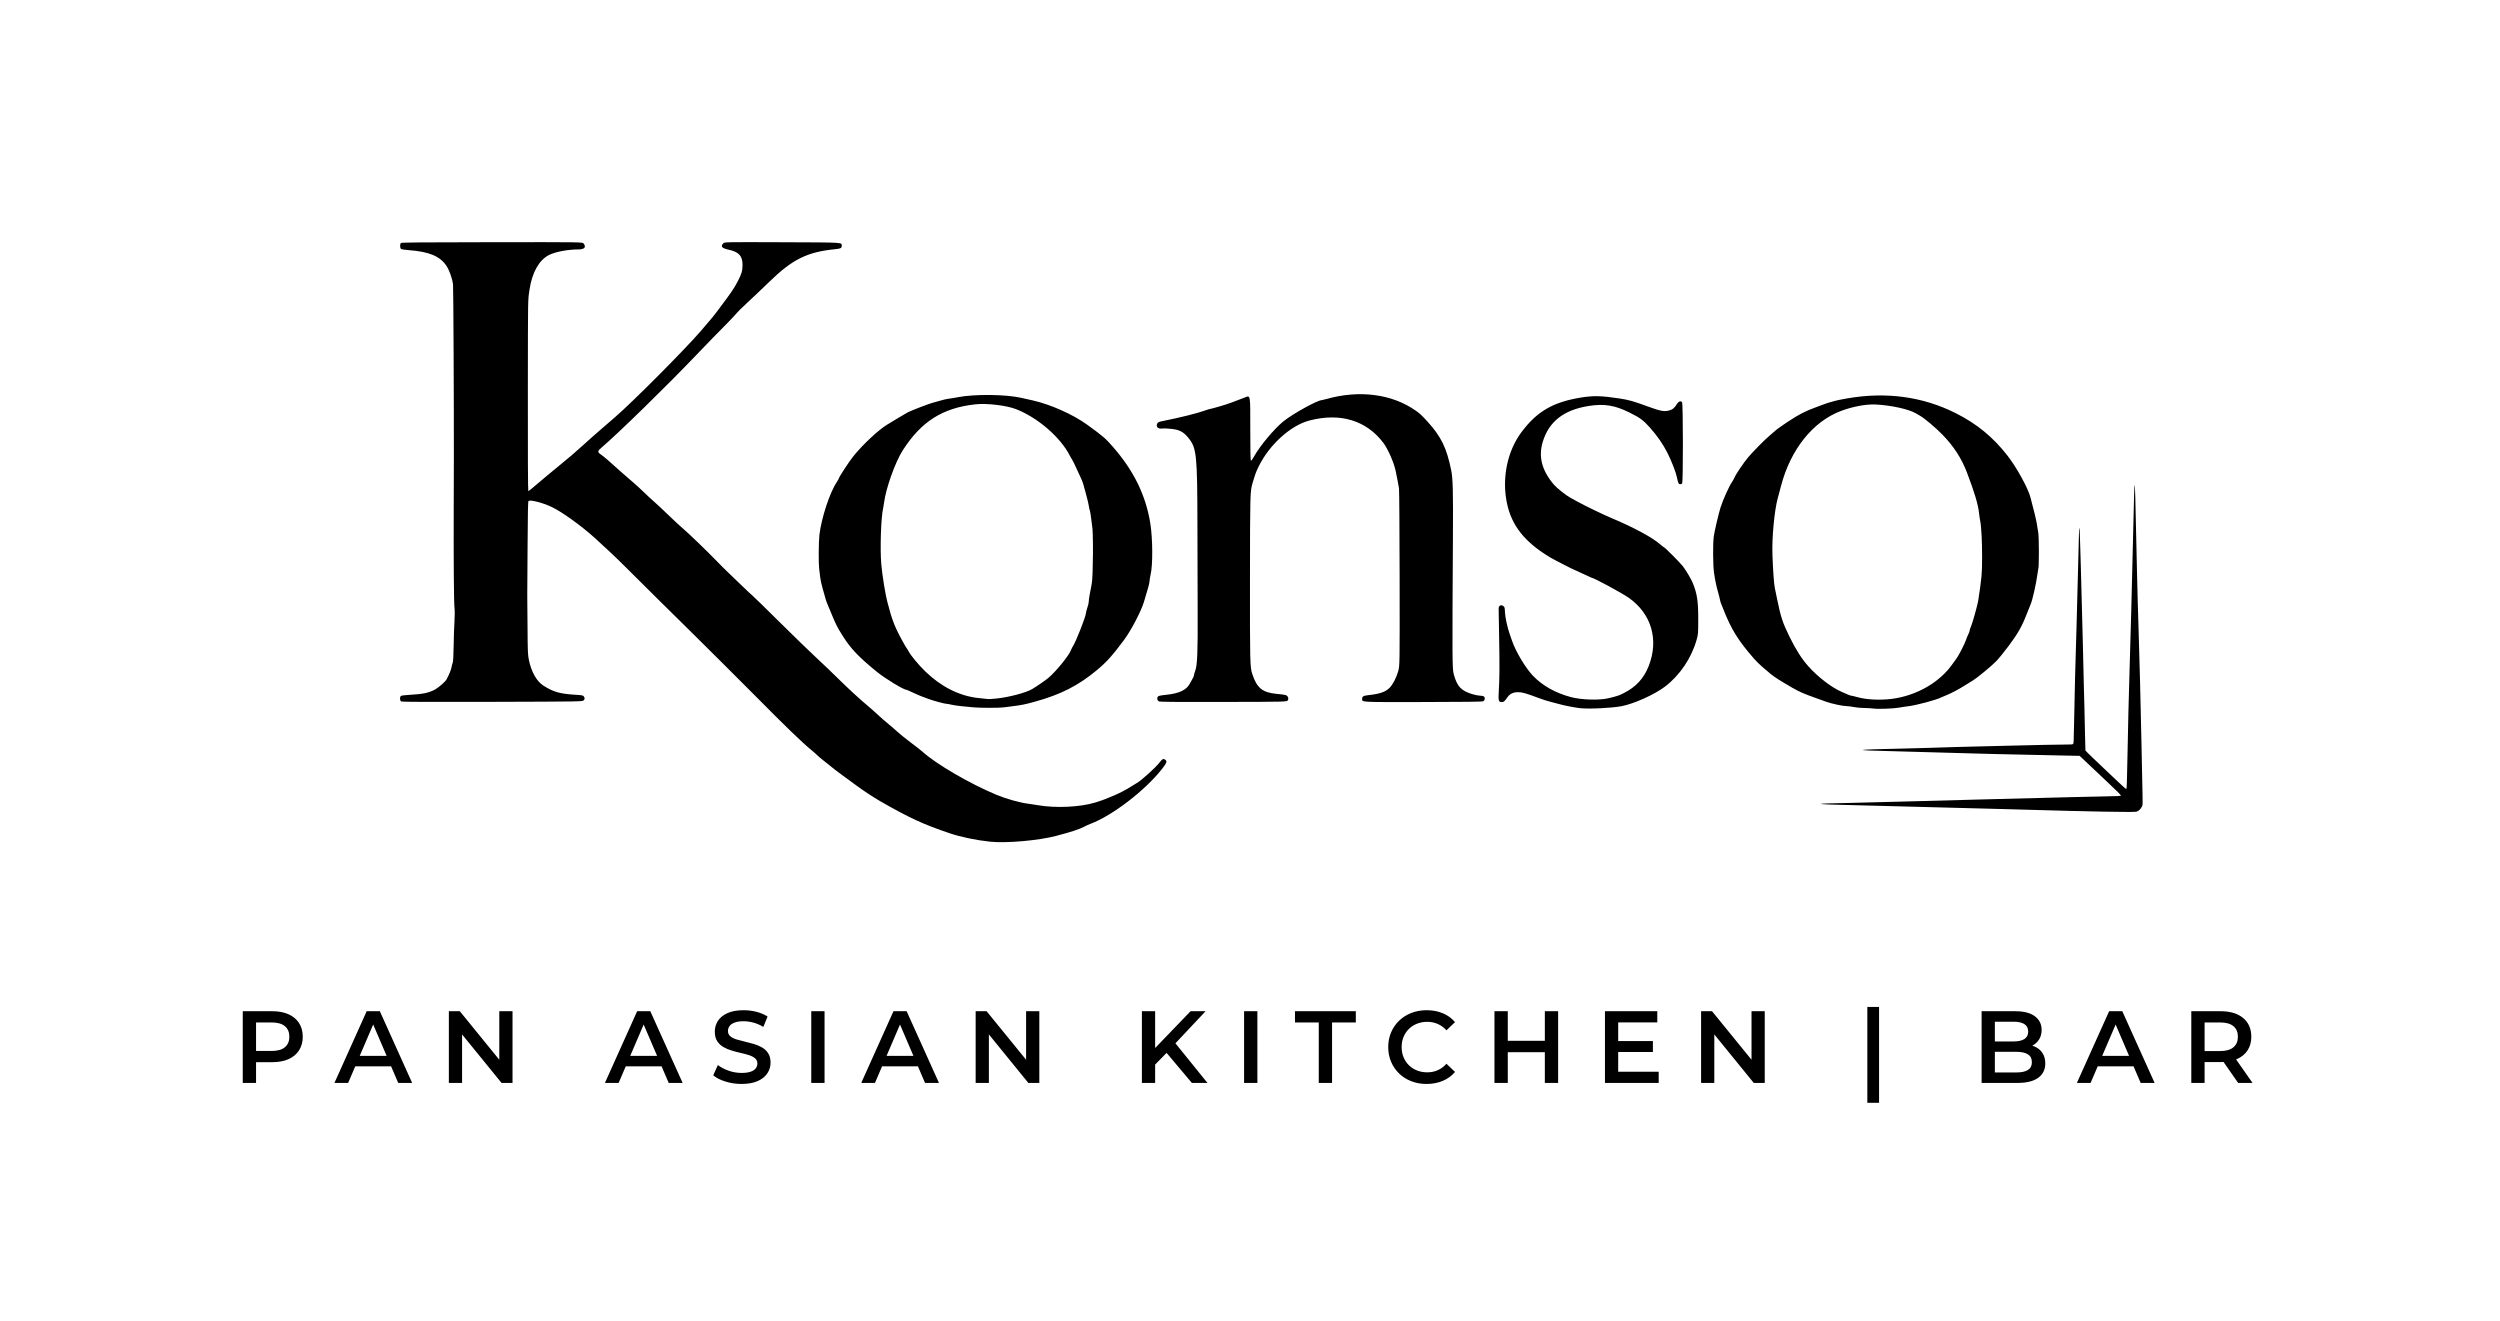
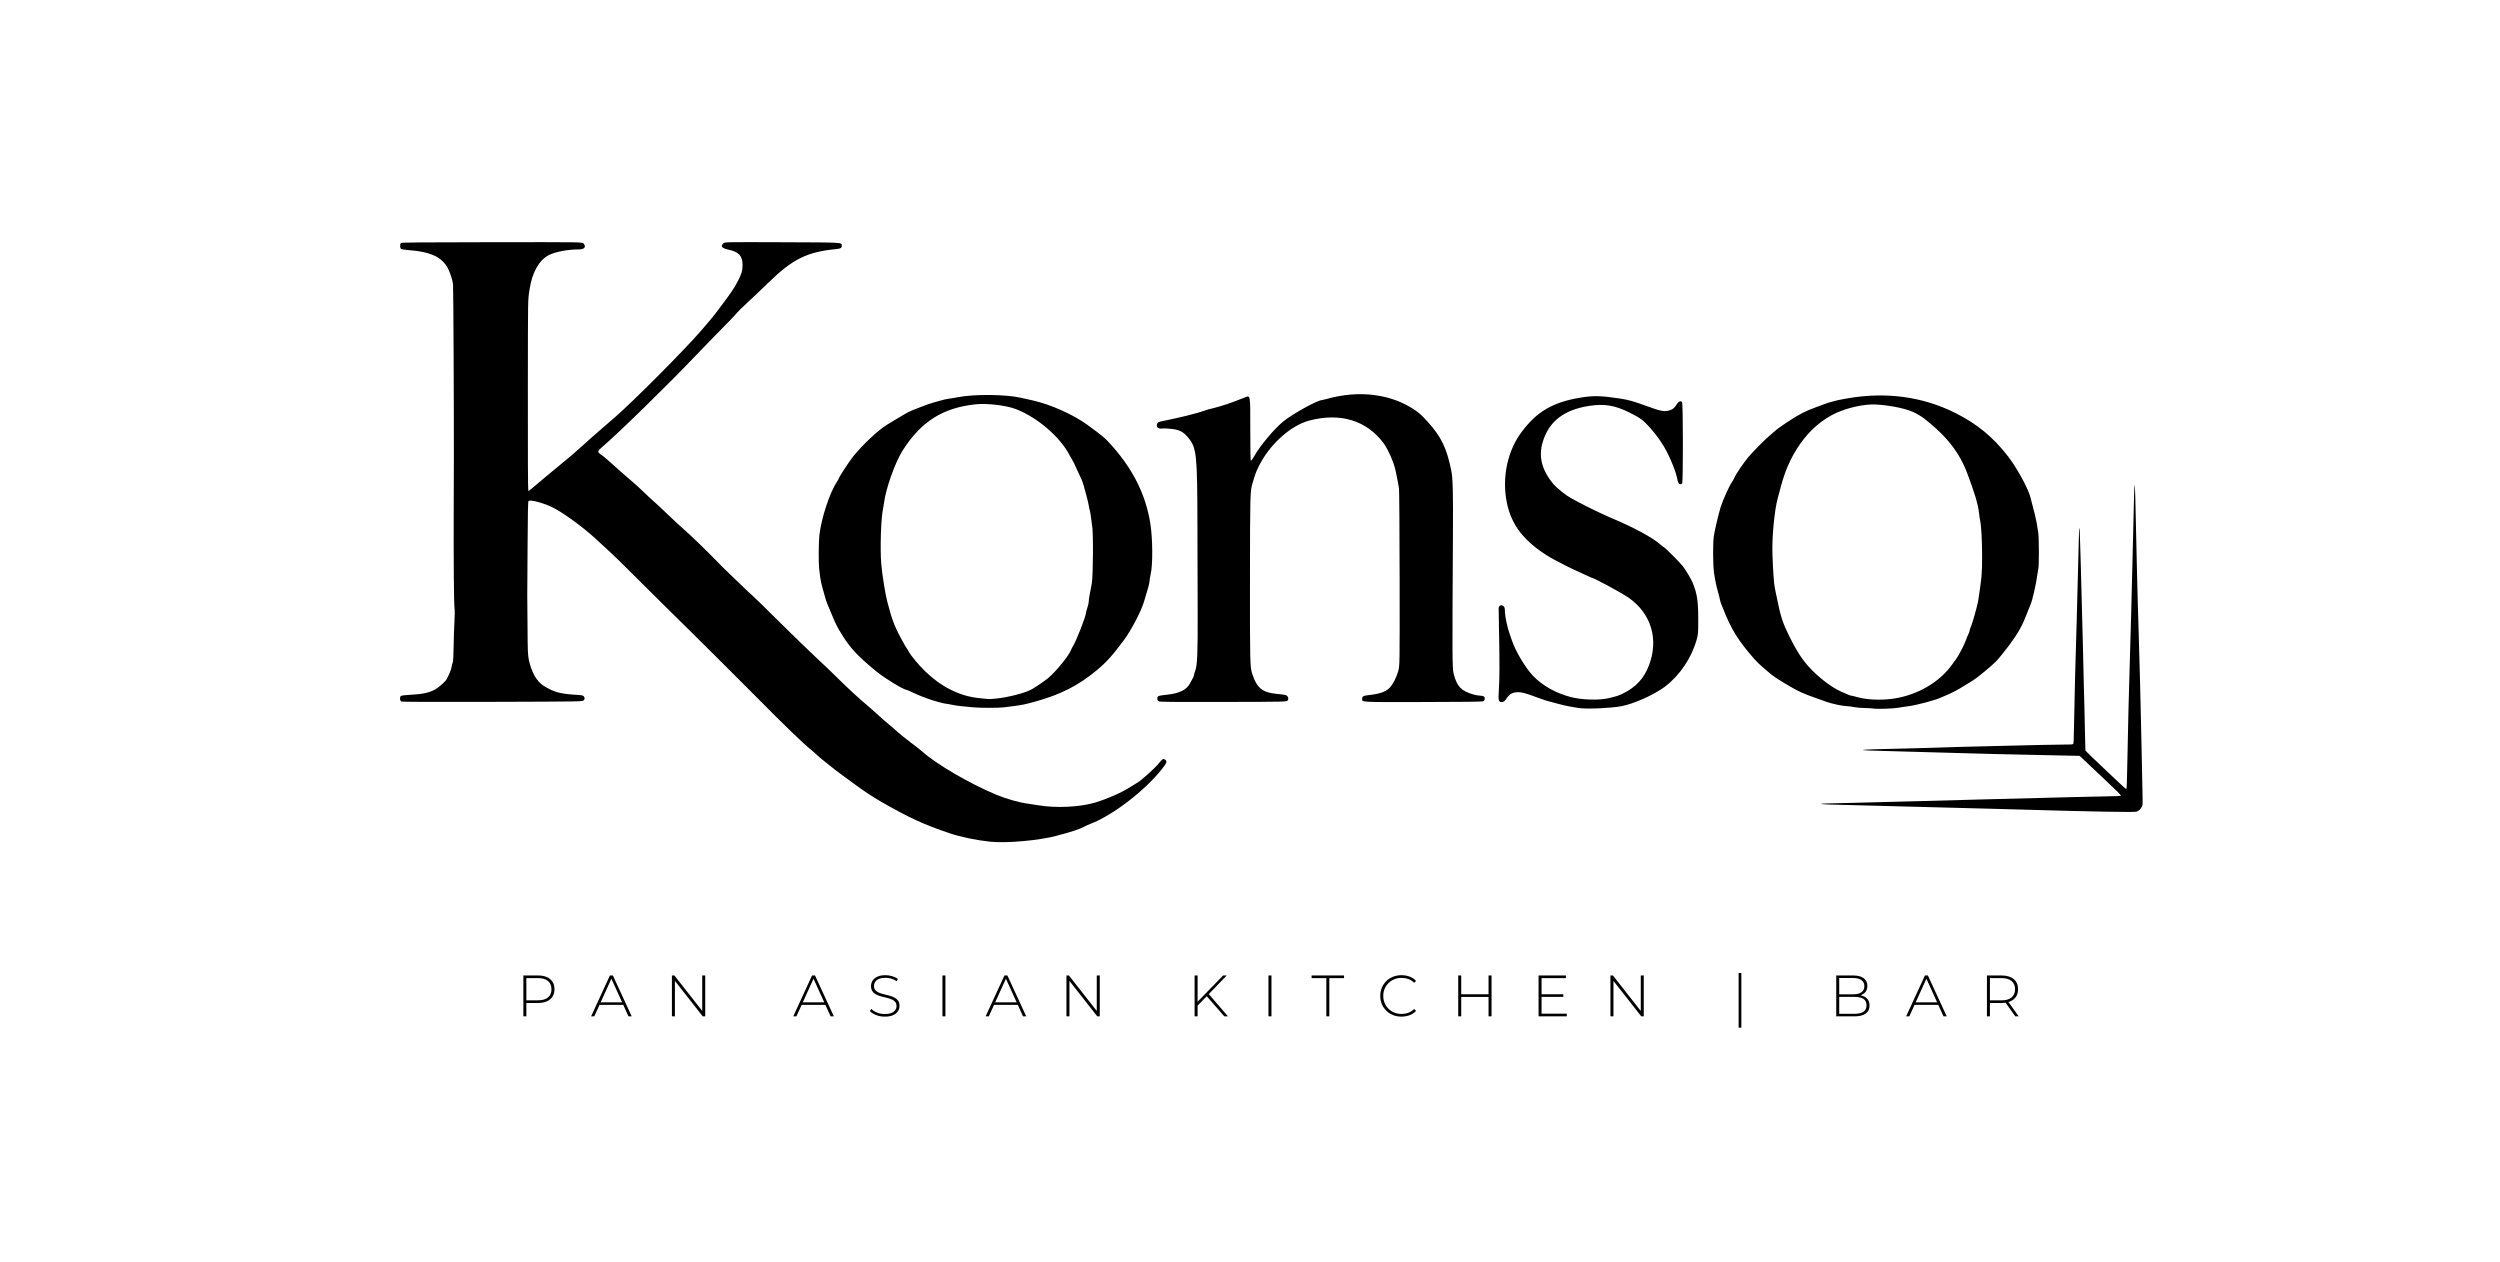
- <svg xmlns="http://www.w3.org/2000/svg" viewBox="105 350 1070 565" width="1070" height="565">
+ <svg xmlns="http://www.w3.org/2000/svg" viewBox="105 350 1070 540" width="1070" height="540">
  <path transform="translate(260 440)" fill="#000000" fill-rule="evenodd" d="M268.75 270.24 C262.92 269.63 256.16 268.23 251.43 266.63 C240.30 262.87 234.21 260.07 222.00 253.07 C218.72 251.19 214.41 248.34 211.02 245.82 C209.59 244.75 207.55 243.26 206.49 242.50 C204.03 240.75 200.64 238.15 199.48 237.12 C198.99 236.69 197.98 235.88 197.23 235.33 C196.49 234.77 195.37 233.83 194.76 233.22 C194.14 232.62 193.01 231.62 192.24 231.00 C188.63 228.09 180.80 220.53 168.58 208.16 C164.50 204.03 143.81 183.41 140.75 180.42 C135.58 175.37 119.15 159.11 113.14 153.10 C108.88 148.83 104.75 144.92 99.62 140.29 C93.80 135.02 85.47 129.03 81.12 126.98 C77.21 125.14 71.88 123.77 71.20 124.45 C70.98 124.67 70.88 129.57 70.80 144.19 C70.75 154.88 70.69 164.07 70.67 164.62 C70.66 165.18 70.67 167.65 70.71 170.12 C70.74 172.60 70.78 176.59 70.79 179.00 C70.84 188.48 70.92 190.38 71.36 192.47 C72.44 197.65 74.72 201.64 77.62 203.48 C81.96 206.22 84.67 206.97 91.69 207.39 C94.17 207.54 94.55 207.62 94.88 208.08 C95.36 208.77 95.35 209.08 94.81 209.73 C94.38 210.27 94.38 210.27 55.80 210.39 C29.46 210.46 17.06 210.42 16.73 210.24 C16.08 209.89 16.05 208.12 16.69 207.79 C16.93 207.67 18.59 207.49 20.38 207.39 C26.01 207.09 28.76 206.50 31.35 205.02 C32.88 204.14 35.59 201.74 36.11 200.80 C37.17 198.87 38.00 196.88 38.22 195.70 C38.35 194.97 38.60 194.04 38.76 193.62 C38.96 193.13 39.10 190.63 39.16 186.38 C39.21 182.80 39.37 178.12 39.51 175.97 C39.65 173.65 39.67 171.36 39.54 170.34 C39.26 168.08 39.12 151.52 39.19 127.25 C39.22 116.46 39.25 107.23 39.25 106.75 C39.30 85.97 39.05 32.92 38.90 31.75 C38.54 29.05 37.31 25.60 36.01 23.69 C33.28 19.63 28.58 17.69 19.96 17.06 C18.22 16.93 16.88 16.71 16.64 16.52 C16.14 16.10 16.12 14.42 16.62 14.00 C16.91 13.77 25.52 13.69 55.64 13.66 C94.29 13.62 94.29 13.62 94.77 14.22 C96.00 15.73 95.16 16.75 92.67 16.75 C88.03 16.76 82.76 17.75 79.98 19.14 C75.75 21.26 72.73 26.60 71.65 33.88 C70.92 38.81 70.97 35.84 70.92 75.75 C70.88 103.76 70.96 120.04 71.12 120.20 C71.17 120.25 72.05 119.58 73.06 118.71 C75.71 116.44 81.45 111.63 83.62 109.88 C88.21 106.16 91.39 103.44 94.75 100.37 C96.74 98.55 100.18 95.49 102.40 93.59 C104.61 91.68 107.25 89.40 108.27 88.52 C115.77 82.04 137.95 59.76 144.78 51.86 C149.53 46.37 150.24 45.51 152.51 42.48 C158.08 35.07 159.03 33.67 160.70 30.51 C162.37 27.33 162.79 25.95 162.81 23.50 C162.84 19.56 161.27 17.81 156.78 16.85 C153.94 16.24 153.29 15.44 154.57 14.16 C155.14 13.59 155.14 13.59 179.75 13.68 C206.85 13.78 205.25 13.68 205.25 15.28 C205.25 16.17 204.78 16.42 202.74 16.62 C190.52 17.80 184.19 20.92 174.14 30.73 C171.65 33.15 167.57 37.03 165.06 39.35 C162.55 41.68 160.50 43.68 160.50 43.79 C160.50 43.99 154.31 50.43 150.22 54.48 C149.17 55.52 146.07 58.74 143.32 61.62 C130.79 74.79 109.59 95.51 102.43 101.59 C100.67 103.09 100.64 103.50 102.25 104.58 C103.40 105.35 105.48 107.14 111.46 112.53 C112.74 113.68 114.66 115.34 115.71 116.21 C116.76 117.08 118.81 118.94 120.25 120.35 C121.69 121.76 123.83 123.74 125.00 124.76 C126.17 125.78 128.98 128.41 131.25 130.60 C133.52 132.79 136.12 135.21 137.04 135.98 C139.51 138.05 147.39 145.63 151.25 149.63 C153.11 151.56 155.64 154.09 156.88 155.24 C158.11 156.40 160.70 158.88 162.62 160.76 C164.55 162.63 166.57 164.53 167.12 164.98 C167.68 165.43 172.91 170.54 178.75 176.34 C184.60 182.13 191.80 189.12 194.75 191.85 C197.71 194.59 201.71 198.42 203.64 200.35 C207.24 203.95 213.52 209.74 215.99 211.74 C216.75 212.35 218.67 214.04 220.25 215.50 C221.83 216.96 224.08 218.93 225.25 219.88 C226.42 220.83 228.19 222.36 229.19 223.29 C230.19 224.21 232.78 226.29 234.94 227.91 C237.11 229.53 239.38 231.31 240.00 231.87 C245.76 237.08 260.12 245.43 271.46 250.17 C275.61 251.90 281.47 253.54 285.12 254.00 C286.23 254.14 288.06 254.42 289.21 254.62 C296.83 255.96 307.33 255.46 313.88 253.45 C319.27 251.79 325.28 249.12 328.88 246.77 C329.84 246.14 330.99 245.44 331.44 245.21 C333.28 244.26 339.45 238.70 341.26 236.37 C342.46 234.81 342.86 234.60 343.66 235.13 C344.65 235.77 344.40 236.51 342.23 239.25 C334.96 248.44 321.11 259.05 311.74 262.60 C310.85 262.93 309.61 263.49 308.99 263.85 C307.22 264.84 303.52 266.05 297.12 267.74 C289.48 269.76 275.75 270.96 268.75 270.24 Z M646.75 213.25 C645.99 213.14 644.19 213.03 642.75 213.02 C641.31 213.00 639.39 212.82 638.50 212.62 C637.61 212.43 636.31 212.26 635.62 212.25 C633.80 212.23 628.94 211.20 626.50 210.31 C625.33 209.89 622.97 209.04 621.25 208.42 C616.87 206.86 615.01 206.02 612.08 204.34 C606.88 201.34 604.33 199.71 602.83 198.44 C601.98 197.72 600.41 196.38 599.33 195.47 C598.26 194.55 596.70 193.04 595.87 192.09 C588.84 184.05 585.88 179.25 582.34 170.12 C582.12 169.57 581.80 168.77 581.62 168.34 C581.43 167.90 581.21 167.12 581.12 166.59 C581.03 166.06 580.70 164.72 580.38 163.62 C579.62 161.01 579.09 158.51 578.60 155.12 C578.13 151.91 578.08 142.48 578.51 139.50 C578.85 137.15 580.54 129.96 581.39 127.20 C582.34 124.15 585.03 118.14 586.24 116.39 C586.63 115.82 587.12 114.95 587.33 114.45 C587.96 112.93 591.29 108.01 593.30 105.62 C595.27 103.29 601.06 97.44 602.38 96.47 C602.79 96.16 603.74 95.33 604.50 94.62 C606.23 93.01 613.15 88.43 616.12 86.92 C618.35 85.80 619.59 85.27 622.25 84.29 C623.01 84.02 624.54 83.45 625.65 83.03 C626.77 82.61 628.19 82.15 628.81 82.02 C629.43 81.88 630.21 81.66 630.55 81.53 C630.90 81.40 633.13 80.95 635.52 80.53 C652.16 77.60 667.89 79.72 682.00 86.81 C691.12 91.39 698.09 97.12 704.31 105.15 C708.13 110.08 712.94 118.81 714.00 122.75 C715.39 127.90 716.54 132.66 716.74 134.06 C716.86 134.92 717.14 136.64 717.36 137.88 C717.72 139.92 717.74 152.91 717.38 153.49 C717.33 153.57 717.17 154.59 717.02 155.76 C716.51 159.71 714.90 166.85 714.13 168.59 C713.81 169.30 713.03 171.26 712.38 172.95 C710.43 178.04 708.65 181.16 704.76 186.38 C702.81 188.99 700.35 192.01 699.29 193.09 C697.36 195.07 691.13 200.21 689.50 201.17 C689.02 201.45 687.56 202.36 686.25 203.18 C683.29 205.06 680.15 206.72 677.89 207.62 C676.94 207.99 675.98 208.40 675.77 208.52 C673.96 209.51 664.99 211.91 661.75 212.27 C660.58 212.40 658.78 212.67 657.75 212.87 C655.50 213.30 648.67 213.54 646.75 213.25 Z M521.12 213.08 C518.44 212.75 514.07 211.88 512.03 211.27 C510.71 210.88 509.01 210.43 508.25 210.27 C507.49 210.12 505.36 209.42 503.50 208.73 C498.04 206.69 496.52 206.26 494.77 206.25 C492.64 206.25 491.20 206.94 490.16 208.46 C488.99 210.15 488.58 210.50 487.76 210.50 C486.38 210.50 486.22 209.87 486.49 205.61 C486.82 200.27 486.85 194.64 486.62 182.25 C486.51 176.27 486.42 170.99 486.42 170.53 C486.42 169.16 487.47 168.62 488.50 169.45 C488.98 169.83 489.06 170.18 489.12 172.01 C489.18 174.04 490.16 178.57 491.11 181.25 C491.33 181.87 491.79 183.20 492.14 184.22 C493.72 188.86 497.92 195.89 501.09 199.21 C505.12 203.43 510.73 206.60 517.25 208.33 C521.93 209.58 529.58 209.80 533.62 208.80 C537.49 207.84 537.82 207.73 539.88 206.70 C545.18 204.05 548.57 200.38 550.67 195.00 C555.04 183.80 551.83 172.77 542.21 165.93 C539.24 163.82 527.09 157.25 526.15 157.25 C526.10 157.25 524.52 156.52 522.63 155.63 C520.75 154.73 519.15 154.00 519.07 154.00 C518.77 154.00 509.91 149.45 508.29 148.47 C497.35 141.83 491.83 134.77 489.89 124.96 C487.80 114.37 490.18 103.03 496.18 94.98 C502.79 86.11 509.65 82.11 521.62 80.15 C526.92 79.29 530.44 79.37 538.05 80.53 C542.21 81.17 543.95 81.66 550.24 83.96 C555.79 86.00 557.35 86.28 559.55 85.64 C561.01 85.21 561.62 84.67 562.84 82.75 C563.48 81.74 564.42 81.47 564.92 82.15 C565.38 82.77 565.41 116.49 564.95 116.95 C564.79 117.11 564.40 117.25 564.11 117.25 C563.47 117.25 563.17 116.61 562.74 114.38 C562.32 112.22 560.48 107.46 558.69 103.89 C556.86 100.24 554.31 96.54 551.26 93.12 C548.31 89.81 547.00 88.84 542.38 86.55 C536.12 83.44 531.64 82.72 525.05 83.74 C514.28 85.42 507.88 90.43 505.26 99.25 C503.39 105.56 504.95 111.45 510.12 117.48 C511.35 118.92 515.45 122.16 517.21 123.08 C517.57 123.28 518.94 124.03 520.25 124.75 C523.44 126.51 531.20 130.26 534.76 131.75 C544.33 135.76 552.37 140.12 555.78 143.15 C556.46 143.76 557.10 144.25 557.21 144.25 C557.53 144.25 564.06 150.81 565.22 152.30 C566.53 153.98 568.79 157.78 569.47 159.44 C571.37 164.06 571.86 167.30 571.85 175.12 C571.84 181.18 571.82 181.45 571.15 183.84 C568.96 191.64 563.93 199.09 557.62 203.87 C553.16 207.26 544.30 211.25 539.00 212.25 C534.65 213.07 524.76 213.53 521.12 213.08 Z M261.62 212.74 C260.66 212.64 258.47 212.43 256.75 212.27 C255.03 212.11 252.99 211.81 252.21 211.61 C251.44 211.41 250.54 211.25 250.21 211.25 C249.37 211.25 244.43 209.92 242.38 209.14 C241.41 208.77 240.06 208.27 239.38 208.02 C238.69 207.77 237.03 207.04 235.69 206.41 C234.36 205.77 233.15 205.25 233.00 205.25 C231.79 205.25 223.91 200.47 220.34 197.57 C212.57 191.25 209.08 187.59 205.74 182.25 C203.39 178.49 203.02 177.77 201.48 174.17 C198.80 167.86 198.52 167.15 198.15 165.62 C197.95 164.80 197.44 163.01 197.03 161.65 C196.61 160.28 196.16 158.15 196.02 156.90 C195.88 155.65 195.69 154.01 195.59 153.25 C195.30 150.98 195.38 141.81 195.70 139.00 C196.57 131.57 200.20 120.61 203.29 116.08 C203.68 115.51 204.00 114.94 204.00 114.81 C204.00 114.29 208.49 107.43 210.25 105.25 C214.25 100.31 220.79 94.17 224.49 91.88 C226.91 90.37 232.89 86.81 233.63 86.43 C235.22 85.62 242.73 82.74 244.27 82.36 C245.15 82.14 246.72 81.70 247.75 81.39 C248.78 81.07 250.30 80.73 251.12 80.64 C251.95 80.54 253.69 80.26 255.00 80.00 C261.90 78.64 275.38 78.76 282.00 80.25 C283.31 80.54 285.58 81.05 287.06 81.39 C294.67 83.11 304.26 87.39 310.25 91.73 C317.28 96.83 318.13 97.56 321.47 101.41 C330.35 111.62 335.45 122.13 337.35 134.12 C338.37 140.62 338.44 151.80 337.47 155.88 C337.22 156.97 337.00 158.25 337.00 158.72 C337.00 159.55 336.32 162.08 334.59 167.66 C333.32 171.79 329.08 179.89 326.08 183.91 C321.24 190.43 318.57 193.41 314.59 196.72 C306.51 203.46 298.96 207.30 287.72 210.38 C283.53 211.53 282.47 211.74 278.38 212.27 C277.14 212.42 275.39 212.65 274.50 212.76 C272.55 213.02 264.08 213.00 261.62 212.74 Z M341.00 210.18 C340.28 209.82 340.07 208.85 340.56 208.17 C340.82 207.81 341.56 207.65 344.20 207.37 C349.86 206.78 352.94 205.26 354.38 202.36 C354.80 201.52 355.33 200.54 355.57 200.18 C355.81 199.81 356.00 199.30 356.00 199.04 C356.00 198.78 356.27 197.84 356.60 196.97 C357.44 194.73 357.68 188.80 357.60 172.00 C357.57 164.64 357.53 148.16 357.50 135.38 C357.44 104.02 357.19 101.68 353.43 97.17 C351.47 94.82 349.83 93.97 346.52 93.58 C344.93 93.40 343.16 93.31 342.59 93.40 C340.72 93.67 339.70 92.81 340.24 91.41 C340.49 90.76 340.84 90.57 342.50 90.24 C350.11 88.72 357.61 86.85 360.88 85.65 C361.84 85.30 362.80 85.01 363.02 85.01 C363.24 85.00 365.15 84.49 367.27 83.86 C370.65 82.86 372.65 82.15 377.55 80.21 C380.28 79.13 380.12 78.33 380.12 93.83 C380.12 103.61 380.20 107.11 380.41 107.18 C380.57 107.23 381.18 106.40 381.76 105.33 C384.17 100.93 390.42 93.46 394.37 90.28 C398.42 87.03 408.90 81.25 410.76 81.25 C410.93 81.25 411.81 81.04 412.72 80.78 C426.74 76.80 440.76 78.62 450.88 85.72 C452.79 87.06 453.45 87.68 456.03 90.51 C461.79 96.83 464.17 101.71 466.11 111.25 C466.83 114.78 466.97 120.01 466.85 139.75 C466.54 191.52 466.56 196.15 467.19 198.48 C468.63 203.85 470.32 205.65 475.34 207.15 C476.44 207.48 477.86 207.75 478.50 207.75 C479.13 207.75 479.85 207.90 480.10 208.07 C480.72 208.53 480.55 209.78 479.81 210.14 C479.40 210.35 472.17 210.44 454.22 210.47 C426.96 210.52 428.00 210.58 428.00 209.17 C428.00 208.05 428.50 207.75 430.75 207.51 C435.56 207.00 438.09 206.11 439.80 204.33 C441.18 202.90 442.71 199.92 443.44 197.25 C444.09 194.88 444.09 194.88 444.04 157.62 C444.01 137.14 443.89 119.76 443.77 119.00 C443.53 117.47 442.93 114.36 442.33 111.50 C441.59 107.96 439.06 102.21 437.13 99.62 C429.83 89.89 418.54 86.49 405.27 90.03 C397.30 92.16 388.23 100.41 383.73 109.62 C382.52 112.11 382.31 112.67 381.10 116.73 C380.05 120.28 380.02 121.30 379.99 157.41 C379.95 193.33 380.01 195.54 380.95 198.40 C382.97 204.52 385.27 206.40 391.50 206.99 C395.38 207.35 395.79 207.47 396.20 208.32 C396.47 208.88 396.47 209.12 396.20 209.69 C395.87 210.38 395.87 210.38 368.75 210.43 C347.43 210.48 341.49 210.42 341.00 210.18 Z M654.58 209.13 C665.19 207.80 675.15 202.11 680.65 194.22 C681.19 193.45 681.93 192.44 682.29 191.97 C683.22 190.79 685.85 185.68 686.46 183.88 C686.73 183.05 687.19 181.93 687.48 181.38 C687.77 180.84 688.00 180.16 688.00 179.88 C688.00 179.60 688.28 178.78 688.62 178.05 C689.17 176.88 691.39 168.93 691.65 167.25 C693.22 156.88 693.32 155.76 693.34 148.50 C693.36 141.68 693.01 135.15 692.49 132.75 C692.36 132.13 692.14 130.64 692.01 129.43 C691.62 125.88 690.01 120.50 686.87 112.28 C684.53 106.15 681.26 101.09 676.32 95.98 C673.63 93.20 668.64 88.99 666.85 87.99 C666.32 87.70 665.52 87.23 665.08 86.96 C662.14 85.17 654.57 83.48 647.88 83.13 C643.76 82.91 638.01 83.98 632.90 85.90 C620.88 90.44 611.35 102.38 607.27 118.02 C606.82 119.73 606.19 122.08 605.87 123.25 C604.46 128.34 603.35 140.06 603.60 147.25 C603.84 154.25 604.26 160.00 604.64 161.75 C604.84 162.64 605.27 164.73 605.60 166.38 C607.15 174.03 607.96 176.49 610.87 182.43 C613.63 188.07 616.10 191.95 619.06 195.27 C623.06 199.76 629.13 204.40 633.28 206.13 C634.16 206.50 635.35 207.02 635.92 207.28 C636.50 207.54 637.14 207.75 637.35 207.75 C637.56 207.75 638.72 208.03 639.93 208.37 C643.80 209.46 649.52 209.76 654.58 209.13 Z M271.29 208.99 C276.63 208.47 284.17 206.49 286.75 204.93 C289.08 203.53 292.52 201.16 293.78 200.08 C297.05 197.28 302.40 190.72 303.35 188.32 C303.62 187.66 304.02 186.84 304.26 186.50 C305.44 184.79 309.74 173.85 309.76 172.54 C309.76 172.17 310.04 171.09 310.38 170.12 C310.72 169.16 311.00 167.93 311.00 167.38 C311.00 166.50 311.31 164.66 312.26 159.86 C312.89 156.72 312.99 136.80 312.39 134.79 C312.33 134.56 312.15 133.21 312.00 131.79 C311.84 130.37 311.60 128.90 311.46 128.54 C311.31 128.17 311.11 127.26 311.01 126.50 C310.90 125.74 310.40 123.61 309.89 121.75 C309.38 119.89 308.80 117.80 308.61 117.09 C308.42 116.38 307.82 114.90 307.26 113.81 C306.71 112.71 305.86 110.88 305.38 109.75 C304.89 108.62 304.29 107.40 304.03 107.04 C303.77 106.67 303.27 105.78 302.90 105.06 C298.93 97.18 289.18 88.74 279.83 85.10 C275.72 83.51 267.39 82.52 262.50 83.05 C248.49 84.56 239.28 90.39 231.38 102.74 C228.13 107.81 224.10 119.14 223.36 125.28 C223.27 126.02 223.11 127.02 222.99 127.50 C222.07 131.29 221.62 144.77 222.19 151.50 C222.58 156.11 224.04 165.08 224.83 167.79 C225.17 168.94 225.61 170.55 225.82 171.38 C226.42 173.76 227.46 176.70 228.57 179.12 C229.66 181.51 232.56 186.87 233.11 187.50 C233.29 187.71 233.64 188.27 233.88 188.75 C234.78 190.53 238.08 194.51 241.06 197.40 C247.79 203.93 255.63 207.87 263.62 208.74 C265.00 208.89 266.46 209.05 266.88 209.09 C268.35 209.26 268.73 209.25 271.29 208.99 Z" />
  <path transform="translate(260 440)" fill="#000000" fill-rule="evenodd" d="M745.54 257.39 C738.38 257.26 724.76 256.93 714.92 256.63 C711.26 256.52 706.75 256.39 704.90 256.35 C703.05 256.31 698.29 256.18 694.32 256.07 C690.35 255.96 684.32 255.80 680.93 255.72 C669.38 255.45 657.96 255.15 653.75 255.01 C651.43 254.93 646.77 254.81 643.38 254.74 C627.91 254.40 623.56 254.23 624.52 254.03 C625.03 253.91 627.56 253.84 638.26 253.61 C646.07 253.45 658.82 253.11 665.38 252.91 C671.47 252.71 676.68 252.57 693.62 252.15 C716.29 251.59 724.48 251.38 732.22 251.16 C736.23 251.05 741.88 250.93 744.77 250.88 C751.22 250.79 752.75 250.71 752.75 250.46 C752.75 250.26 750.73 248.26 746.70 244.47 C745.25 243.12 742.39 240.41 740.34 238.46 C738.29 236.50 736.26 234.59 735.83 234.21 L735.04 233.50 L729.71 233.40 C719.44 233.20 703.87 232.86 699.01 232.73 C696.31 232.66 691.77 232.53 688.92 232.46 C686.07 232.38 681.53 232.26 678.83 232.18 C669.33 231.89 659.45 231.62 655.99 231.54 C636.48 231.10 637.55 230.84 660.82 230.35 C664.48 230.28 669.09 230.15 671.05 230.07 C675.97 229.88 687.64 229.56 701.88 229.23 C708.47 229.07 716.49 228.88 719.70 228.81 C722.91 228.73 726.99 228.67 728.76 228.67 C731.63 228.67 732.01 228.64 732.26 228.42 C732.54 228.19 732.55 227.91 732.70 219.70 C732.97 205.43 733.25 194.33 733.77 177.66 C733.99 170.59 734.17 163.76 734.40 153.83 C734.74 139.28 734.83 136.41 734.96 136.20 C735.07 136.00 735.09 136.00 735.09 136.25 C735.10 136.40 735.19 139.30 735.30 142.69 C735.41 146.09 735.54 150.40 735.59 152.29 C735.63 154.18 735.76 159.04 735.87 163.08 C736.36 180.96 736.60 190.39 736.91 204.64 C736.99 208.03 737.08 211.68 737.13 212.76 C737.17 213.84 737.27 218.38 737.35 222.85 C737.42 227.32 737.52 231.09 737.56 231.21 C737.62 231.41 742.58 236.21 746.31 239.67 C746.96 240.28 748.16 241.41 748.97 242.19 C752.65 245.72 754.88 247.74 755.04 247.69 C755.26 247.62 755.35 245.10 755.55 233.99 C755.80 220.53 756.14 206.50 756.47 196.30 C756.66 190.54 756.97 179.63 757.17 171.63 C757.48 159.23 757.67 151.36 757.80 146.06 C758.40 120.17 758.49 117.20 758.66 117.66 C758.80 118.03 758.96 123.64 759.28 139.19 C759.39 144.89 759.58 153.03 759.69 157.27 C759.80 161.51 759.93 166.43 759.97 168.20 C760.02 169.97 760.14 174.20 760.26 177.59 C760.46 183.72 760.80 195.90 760.95 202.18 C760.99 203.99 761.12 209.35 761.23 214.10 C761.34 218.84 761.50 225.80 761.58 229.58 C761.66 233.36 761.79 239.70 761.87 243.66 C762.12 255.35 762.14 254.40 761.68 255.33 C761.22 256.26 760.29 257.14 759.51 257.37 C758.89 257.56 755.73 257.56 745.54 257.39 Z" />
-   <path transform="translate(195 775)" fill="#000000" fill-rule="nonzero" d="M13.90 38.50V7.80H26.50Q30.57 7.80 33.50 9.11Q36.42 10.42 38.00 12.87Q39.58 15.33 39.58 18.73Q39.58 22.09 38.00 24.54Q36.42 27.00 33.50 28.31Q30.57 29.62 26.50 29.62H17.05L19.59 26.99V38.50ZM19.59 27.59 17.05 24.81H26.27Q30.02 24.81 31.93 23.21Q33.84 21.62 33.84 18.73Q33.84 15.80 31.93 14.21Q30.02 12.61 26.27 12.61H17.05L19.59 9.83Z M53.14 38.50 66.94 7.80H72.57L86.41 38.50H80.44L68.59 10.84H70.86L59.00 38.50ZM59.52 31.39 61.04 26.92H77.61L79.17 31.39Z M102.11 38.50V7.80H106.80L126.04 31.45H123.70V7.80H129.36V38.50H124.67L105.43 14.85H107.77V38.50Z M168.90 38.50 182.70 7.80H188.33L202.17 38.50H196.21L184.35 10.84H186.63L174.77 38.50ZM175.28 31.39 176.80 26.92H193.37L194.93 31.39Z M227.37 38.93Q223.78 38.93 220.49 37.90Q217.20 36.87 215.26 35.24L217.25 30.83Q219.10 32.29 221.82 33.25Q224.54 34.21 227.38 34.21Q229.79 34.21 231.28 33.69Q232.76 33.17 233.46 32.26Q234.16 31.35 234.16 30.21Q234.16 28.81 233.17 27.96Q232.17 27.12 230.56 26.60Q228.95 26.08 227.00 25.65Q225.05 25.22 223.10 24.62Q221.14 24.03 219.53 23.08Q217.92 22.12 216.93 20.56Q215.93 18.99 215.93 16.53Q215.93 14.03 217.26 11.95Q218.60 9.87 221.34 8.62Q224.08 7.37 228.28 7.37Q231.05 7.37 233.77 8.06Q236.49 8.76 238.52 10.08L236.71 14.52Q234.65 13.27 232.47 12.68Q230.29 12.09 228.23 12.09Q225.90 12.09 224.41 12.66Q222.92 13.23 222.24 14.16Q221.57 15.10 221.57 16.27Q221.57 17.67 222.56 18.52Q223.56 19.36 225.17 19.86Q226.78 20.35 228.73 20.80Q230.69 21.25 232.64 21.82Q234.59 22.40 236.20 23.33Q237.80 24.26 238.80 25.83Q239.80 27.39 239.80 29.81Q239.80 32.27 238.45 34.35Q237.09 36.43 234.34 37.68Q231.58 38.93 227.37 38.93Z M257.22 38.50V7.80H262.91V38.50Z M278.61 38.50 292.41 7.80H298.04L311.88 38.50H305.92L294.06 10.84H296.34L284.48 38.50ZM284.99 31.39 286.51 26.92H303.08L304.64 31.39Z M327.58 38.50V7.80H332.27L351.51 31.45H349.17V7.80H354.83V38.50H350.14L330.90 14.85H333.24V38.50Z M403.79 31.27 403.49 24.50 419.57 7.80H425.99L412.63 22.02L409.44 25.49ZM398.73 38.50V7.80H404.40V38.50ZM420.13 38.50 408.35 24.51 412.12 20.34 426.80 38.50Z M442.47 38.50V7.80H448.16V38.50Z M474.43 38.50V12.62H464.25V7.80H490.29V12.62H480.12V38.50Z M520.58 38.93Q517.05 38.93 514.05 37.77Q511.04 36.61 508.84 34.48Q506.63 32.35 505.40 29.47Q504.16 26.59 504.16 23.15Q504.16 19.71 505.40 16.83Q506.63 13.95 508.86 11.82Q511.08 9.69 514.08 8.53Q517.09 7.37 520.62 7.37Q524.37 7.37 527.49 8.66Q530.62 9.95 532.75 12.47L529.08 15.98Q527.41 14.15 525.35 13.25Q523.28 12.34 520.88 12.34Q518.49 12.34 516.49 13.14Q514.48 13.93 513.01 15.38Q511.53 16.83 510.72 18.81Q509.90 20.78 509.90 23.15Q509.90 25.52 510.72 27.49Q511.53 29.47 513.01 30.92Q514.48 32.37 516.49 33.16Q518.49 33.96 520.88 33.96Q523.28 33.96 525.35 33.05Q527.41 32.15 529.08 30.28L532.75 33.79Q530.62 36.31 527.49 37.62Q524.37 38.93 520.58 38.93Z M571.19 38.50V7.80H576.88V38.50ZM549.63 38.50V7.80H555.33V38.50ZM554.85 25.35V20.47H571.62V25.35Z M596.92 38.50V7.80H619.32V12.59H602.59V33.71H619.92V38.50ZM602.15 25.25V20.58H617.44V25.25Z M638.07 38.50V7.80H642.75L662.00 31.45H659.65V7.80H665.31V38.50H660.62L641.38 14.85H643.72V38.50Z M709.22 47.01V5.96H714.24V47.01Z M758.13 38.50V7.80H772.51Q778.03 7.80 780.92 9.96Q783.82 12.13 783.82 15.79Q783.82 18.23 782.67 19.97Q781.53 21.71 779.63 22.65Q777.73 23.59 775.47 23.59L776.27 22.02Q778.87 22.02 780.93 22.96Q782.98 23.89 784.18 25.70Q785.38 27.51 785.38 30.15Q785.38 34.10 782.35 36.30Q779.33 38.50 773.39 38.50ZM763.80 34.01H773.05Q776.25 34.01 777.94 32.96Q779.64 31.91 779.64 29.62Q779.64 27.32 777.94 26.25Q776.25 25.18 773.05 25.18H763.37V20.74H771.87Q774.85 20.74 776.46 19.69Q778.07 18.64 778.07 16.52Q778.07 14.38 776.46 13.33Q774.85 12.29 771.87 12.29H763.80Z M798.90 38.50 812.71 7.80H818.34L832.18 38.50H826.21L814.35 10.84H816.63L804.77 38.50ZM805.28 31.39 806.81 26.92H823.37L824.94 31.39Z M847.88 38.50V7.80H860.43Q866.57 7.80 870.06 10.70Q873.56 13.61 873.56 18.73Q873.56 22.09 871.98 24.52Q870.40 26.95 867.48 28.26Q864.55 29.56 860.48 29.56H851.03L853.57 26.99V38.50ZM867.94 38.50 860.16 27.35H866.28L874.10 38.50ZM853.57 27.59 851.03 24.85H860.24Q864.00 24.85 865.91 23.23Q867.82 21.62 867.82 18.73Q867.82 15.80 865.91 14.21Q864.00 12.61 860.24 12.61H851.03L853.57 9.83Z" />
+   <path transform="translate(195 775)" fill="#000000" fill-rule="nonzero" d="M134.00 10.00V-7.50H140.28Q142.48 -7.50 144.06 -6.80Q145.63 -6.09 146.48 -4.78Q147.32 -3.47 147.32 -1.61Q147.32 0.22 146.48 1.55Q145.63 2.87 144.06 3.57Q142.48 4.27 140.28 4.27H134.71L135.28 3.67V10.00ZM135.28 3.74 134.71 3.13H140.28Q143.09 3.13 144.56 1.89Q146.03 0.64 146.03 -1.61Q146.03 -3.88 144.56 -5.12Q143.09 -6.36 140.28 -6.36H134.71L135.28 -6.97Z M162.99 10.00 171.04 -7.50H172.31L180.37 10.00H178.99L171.40 -6.71H171.95L164.36 10.00ZM165.94 5.08 166.36 4.00H176.83L177.26 5.08Z M197.58 10.00V-7.50H198.64L211.14 8.42H210.55V-7.50H211.84V10.00H210.77L198.28 -5.92H198.86V10.00Z M249.51 10.00 257.56 -7.50H258.83L266.89 10.00H265.51L257.91 -6.71H258.46L250.87 10.00ZM252.46 5.08 252.88 4.00H263.35L263.78 5.08Z M288.70 10.12Q286.75 10.12 285.01 9.46Q283.27 8.79 282.33 7.76L282.90 6.79Q283.80 7.72 285.35 8.36Q286.91 9.00 288.68 9.00Q290.43 9.00 291.54 8.54Q292.65 8.08 293.18 7.30Q293.71 6.53 293.71 5.58Q293.71 4.46 293.12 3.78Q292.53 3.10 291.55 2.70Q290.58 2.31 289.42 2.03Q288.26 1.76 287.10 1.45Q285.93 1.13 284.95 0.63Q283.98 0.12 283.39 -0.74Q282.80 -1.60 282.80 -2.98Q282.80 -4.22 283.45 -5.27Q284.10 -6.32 285.47 -6.97Q286.84 -7.62 288.99 -7.62Q290.44 -7.62 291.85 -7.20Q293.27 -6.78 294.28 -6.04L293.79 -5.02Q292.70 -5.78 291.44 -6.14Q290.17 -6.50 289.00 -6.50Q287.31 -6.50 286.21 -6.03Q285.11 -5.55 284.59 -4.77Q284.07 -3.98 284.07 -3.01Q284.07 -1.88 284.66 -1.20Q285.25 -0.52 286.23 -0.13Q287.20 0.27 288.37 0.55Q289.54 0.82 290.70 1.14Q291.85 1.46 292.83 1.96Q293.80 2.46 294.40 3.30Q294.99 4.15 294.99 5.51Q294.99 6.73 294.32 7.79Q293.65 8.84 292.26 9.48Q290.86 10.12 288.70 10.12Z M313.36 10.00V-7.50H314.64V10.00Z M331.85 10.00 339.90 -7.50H341.17L349.23 10.00H347.85L340.26 -6.71H340.81L333.21 10.00ZM334.80 5.08 335.22 4.00H345.69L346.12 5.08Z M366.44 10.00V-7.50H367.50L380.00 8.42H379.41V-7.50H380.70V10.00H379.63L367.14 -5.92H367.72V10.00Z M422.40 5.58 422.35 3.97 433.50 -7.50H435.03L427.25 0.58L426.52 1.36ZM421.29 10.00V-7.50H422.57V10.00ZM434.01 10.00 426.14 1.00 427.02 0.07 435.57 10.00Z M452.90 10.00V-7.50H454.19V10.00Z M477.67 10.00V-6.36H471.37V-7.50H485.25V-6.36H478.95V10.00Z M509.83 10.12Q507.88 10.12 506.22 9.46Q504.57 8.80 503.34 7.60Q502.12 6.39 501.43 4.78Q500.75 3.17 500.75 1.25Q500.75 -0.67 501.43 -2.28Q502.12 -3.89 503.34 -5.10Q504.57 -6.30 506.23 -6.96Q507.89 -7.62 509.84 -7.62Q511.68 -7.62 513.30 -7.02Q514.92 -6.42 516.07 -5.20L515.25 -4.37Q514.12 -5.48 512.77 -5.97Q511.42 -6.46 509.88 -6.46Q508.21 -6.46 506.77 -5.88Q505.34 -5.29 504.28 -4.25Q503.22 -3.20 502.63 -1.80Q502.04 -0.40 502.04 1.25Q502.04 2.90 502.63 4.30Q503.22 5.70 504.28 6.75Q505.34 7.79 506.77 8.38Q508.21 8.96 509.88 8.96Q511.42 8.96 512.77 8.46Q514.12 7.97 515.25 6.84L516.07 7.67Q514.92 8.89 513.30 9.51Q511.68 10.12 509.83 10.12Z M547.10 10.00V-7.50H548.38V10.00ZM534.12 10.00V-7.50H535.40V10.00ZM535.24 1.68V0.54H547.25V1.68Z M568.51 10.00V-7.50H580.21V-6.36H569.79V8.86H580.58V10.00ZM569.64 1.67V0.55H579.10V1.67Z M599.27 10.00V-7.50H600.34L612.83 8.42H612.25V-7.50H613.53V10.00H612.47L599.97 -5.92H600.56V10.00Z M654.13 14.85V-8.55H655.30V14.85Z M695.91 10.00V-7.50H703.20Q706.02 -7.50 707.63 -6.35Q709.23 -5.20 709.23 -3.03Q709.23 -1.60 708.55 -0.63Q707.87 0.34 706.69 0.83Q705.51 1.32 704.04 1.32L704.47 0.83Q706.29 0.83 707.56 1.35Q708.82 1.87 709.49 2.88Q710.16 3.88 710.16 5.37Q710.16 7.58 708.56 8.79Q706.95 10.00 703.70 10.00ZM697.19 8.91H703.71Q706.23 8.91 707.55 8.04Q708.87 7.17 708.87 5.28Q708.87 3.40 707.55 2.53Q706.23 1.67 703.71 1.67H697.03V0.57H703.16Q705.43 0.57 706.68 -0.30Q707.94 -1.18 707.94 -2.92Q707.94 -4.65 706.68 -5.53Q705.43 -6.41 703.16 -6.41H697.19Z M725.82 10.00 733.87 -7.50H735.14L743.20 10.00H741.82L734.23 -6.71H734.78L727.19 10.00ZM728.77 5.08 729.19 4.00H739.66L740.09 5.08Z M760.41 10.00V-7.50H766.69Q769.98 -7.50 771.86 -5.95Q773.73 -4.39 773.73 -1.61Q773.73 0.22 772.89 1.54Q772.04 2.86 770.47 3.56Q768.89 4.27 766.69 4.27H761.12L761.69 3.67V10.00ZM772.55 10.00 768.02 3.65H769.46L774.00 10.00ZM761.69 3.74 761.12 3.14H766.69Q769.50 3.14 770.97 1.89Q772.44 0.64 772.44 -1.61Q772.44 -3.88 770.97 -5.12Q769.50 -6.36 766.69 -6.36H761.12L761.69 -6.97Z" />
</svg>
